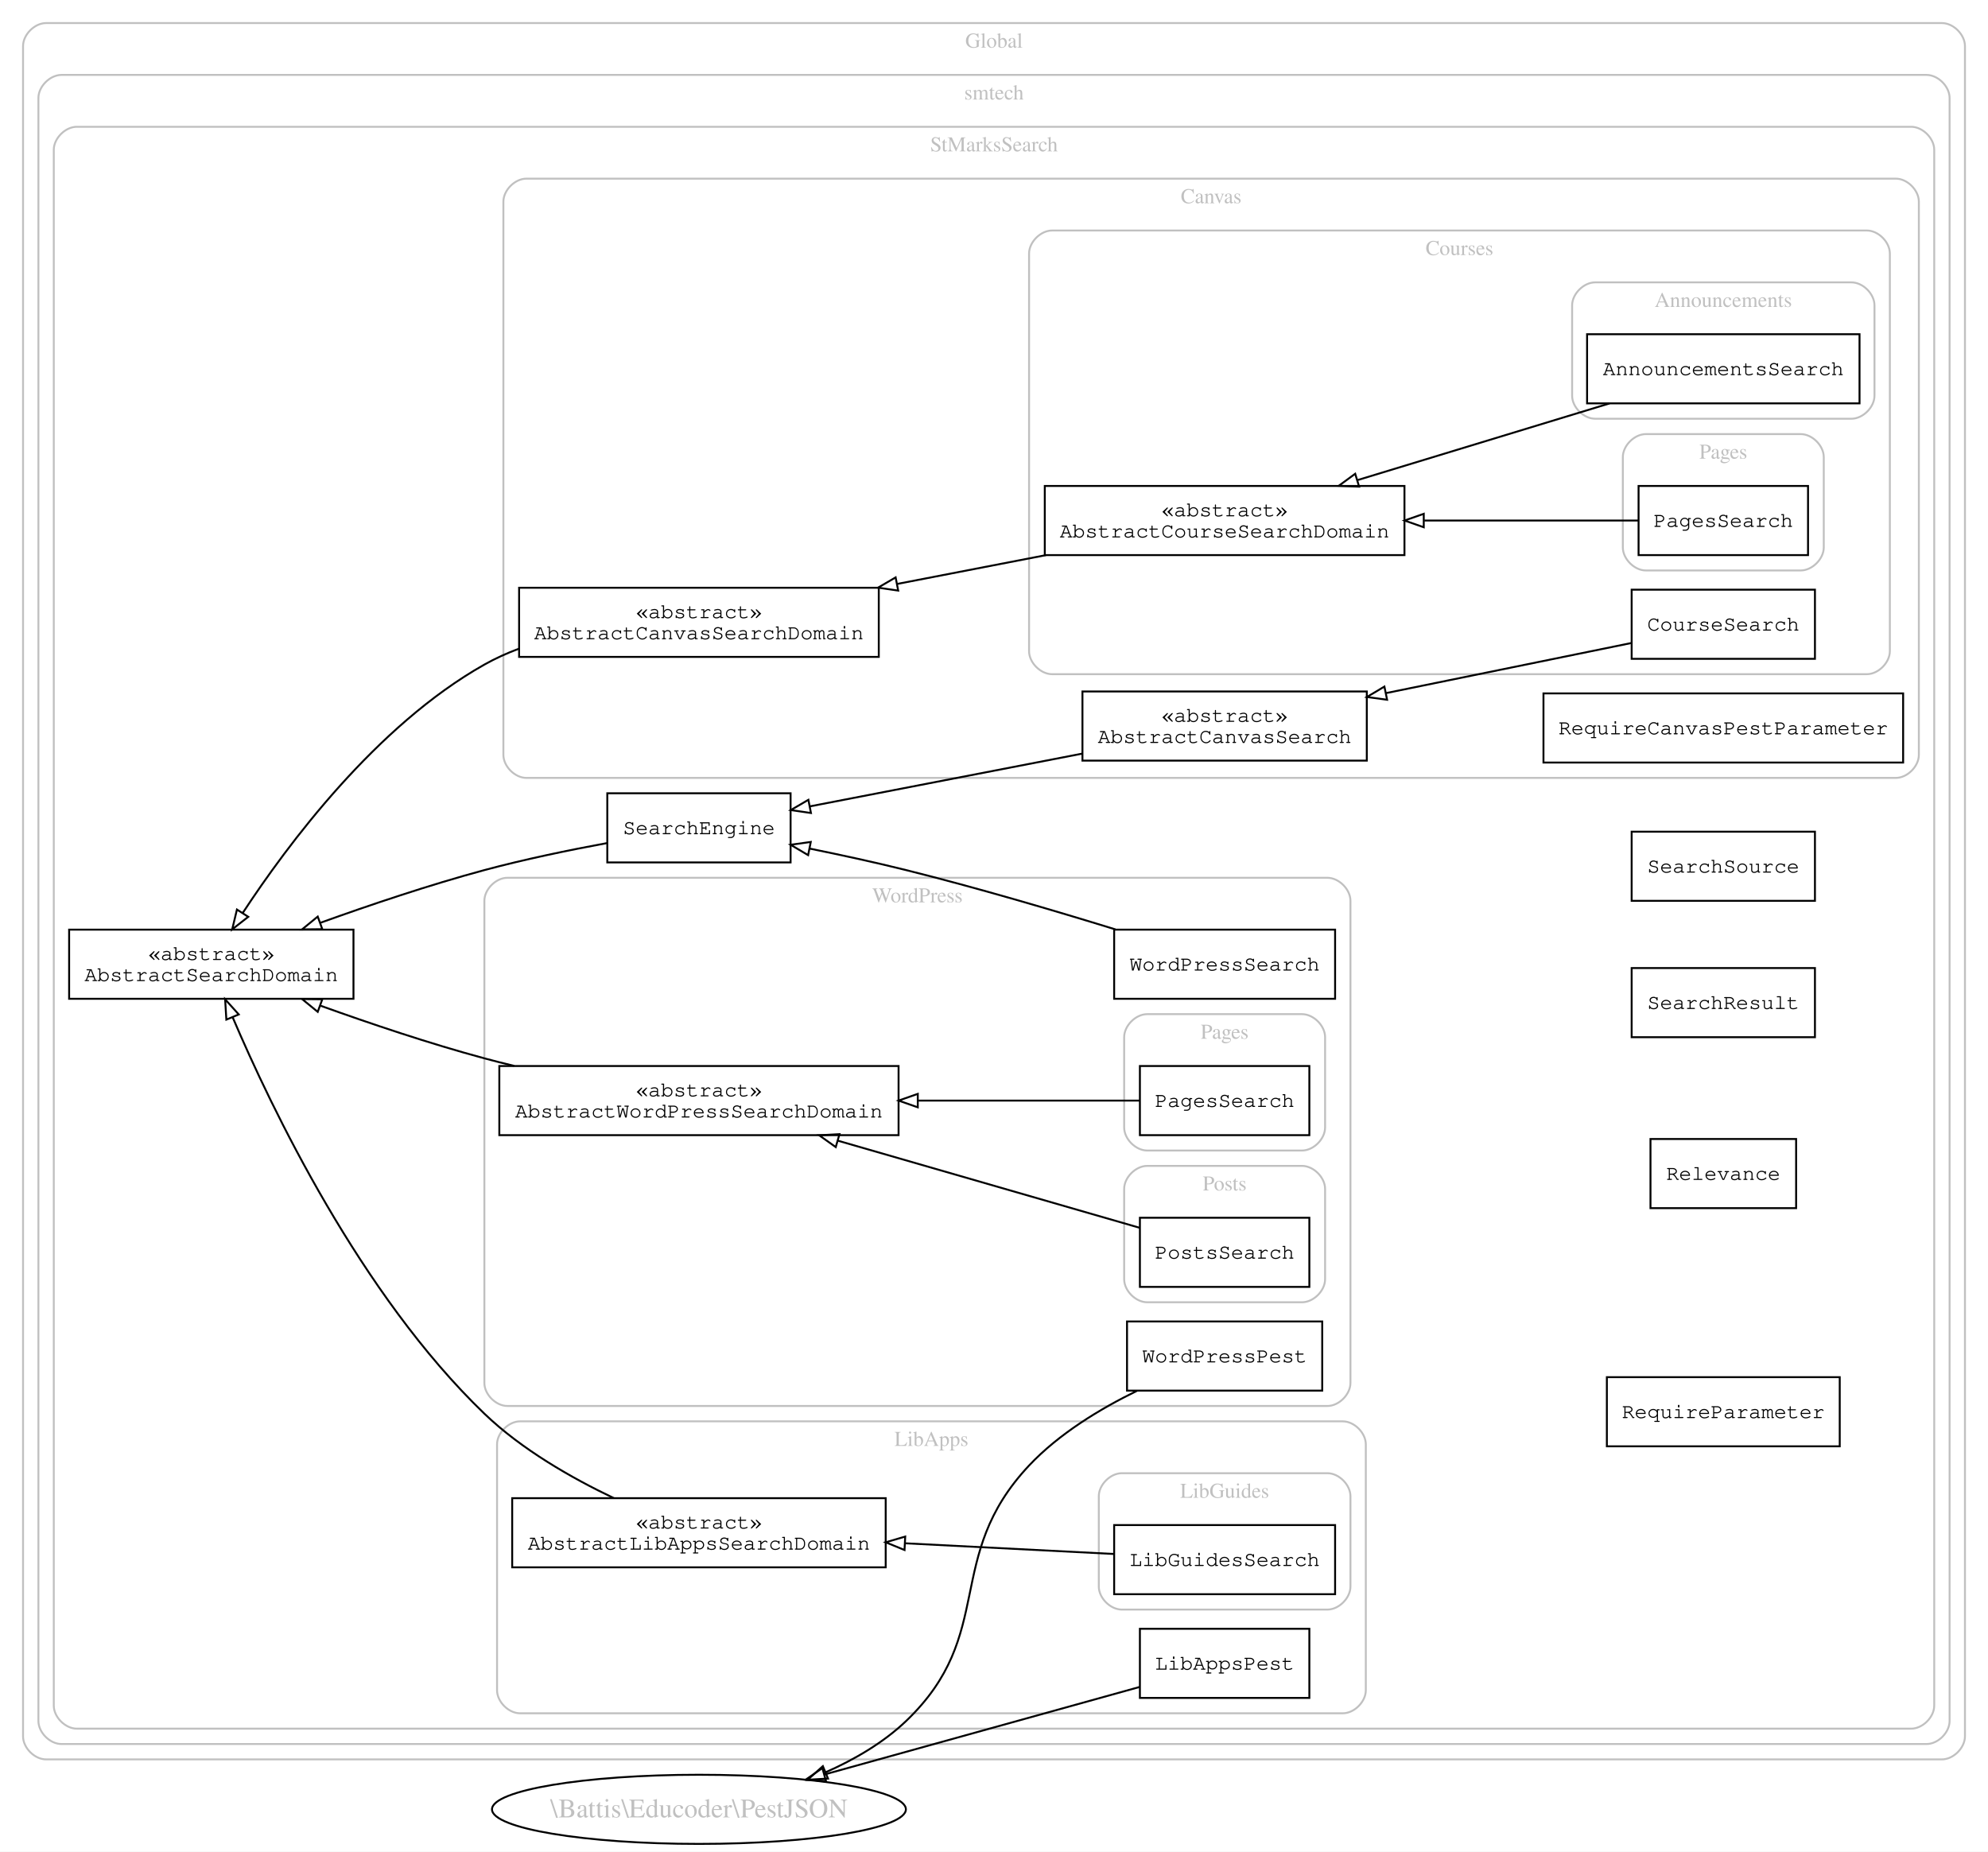
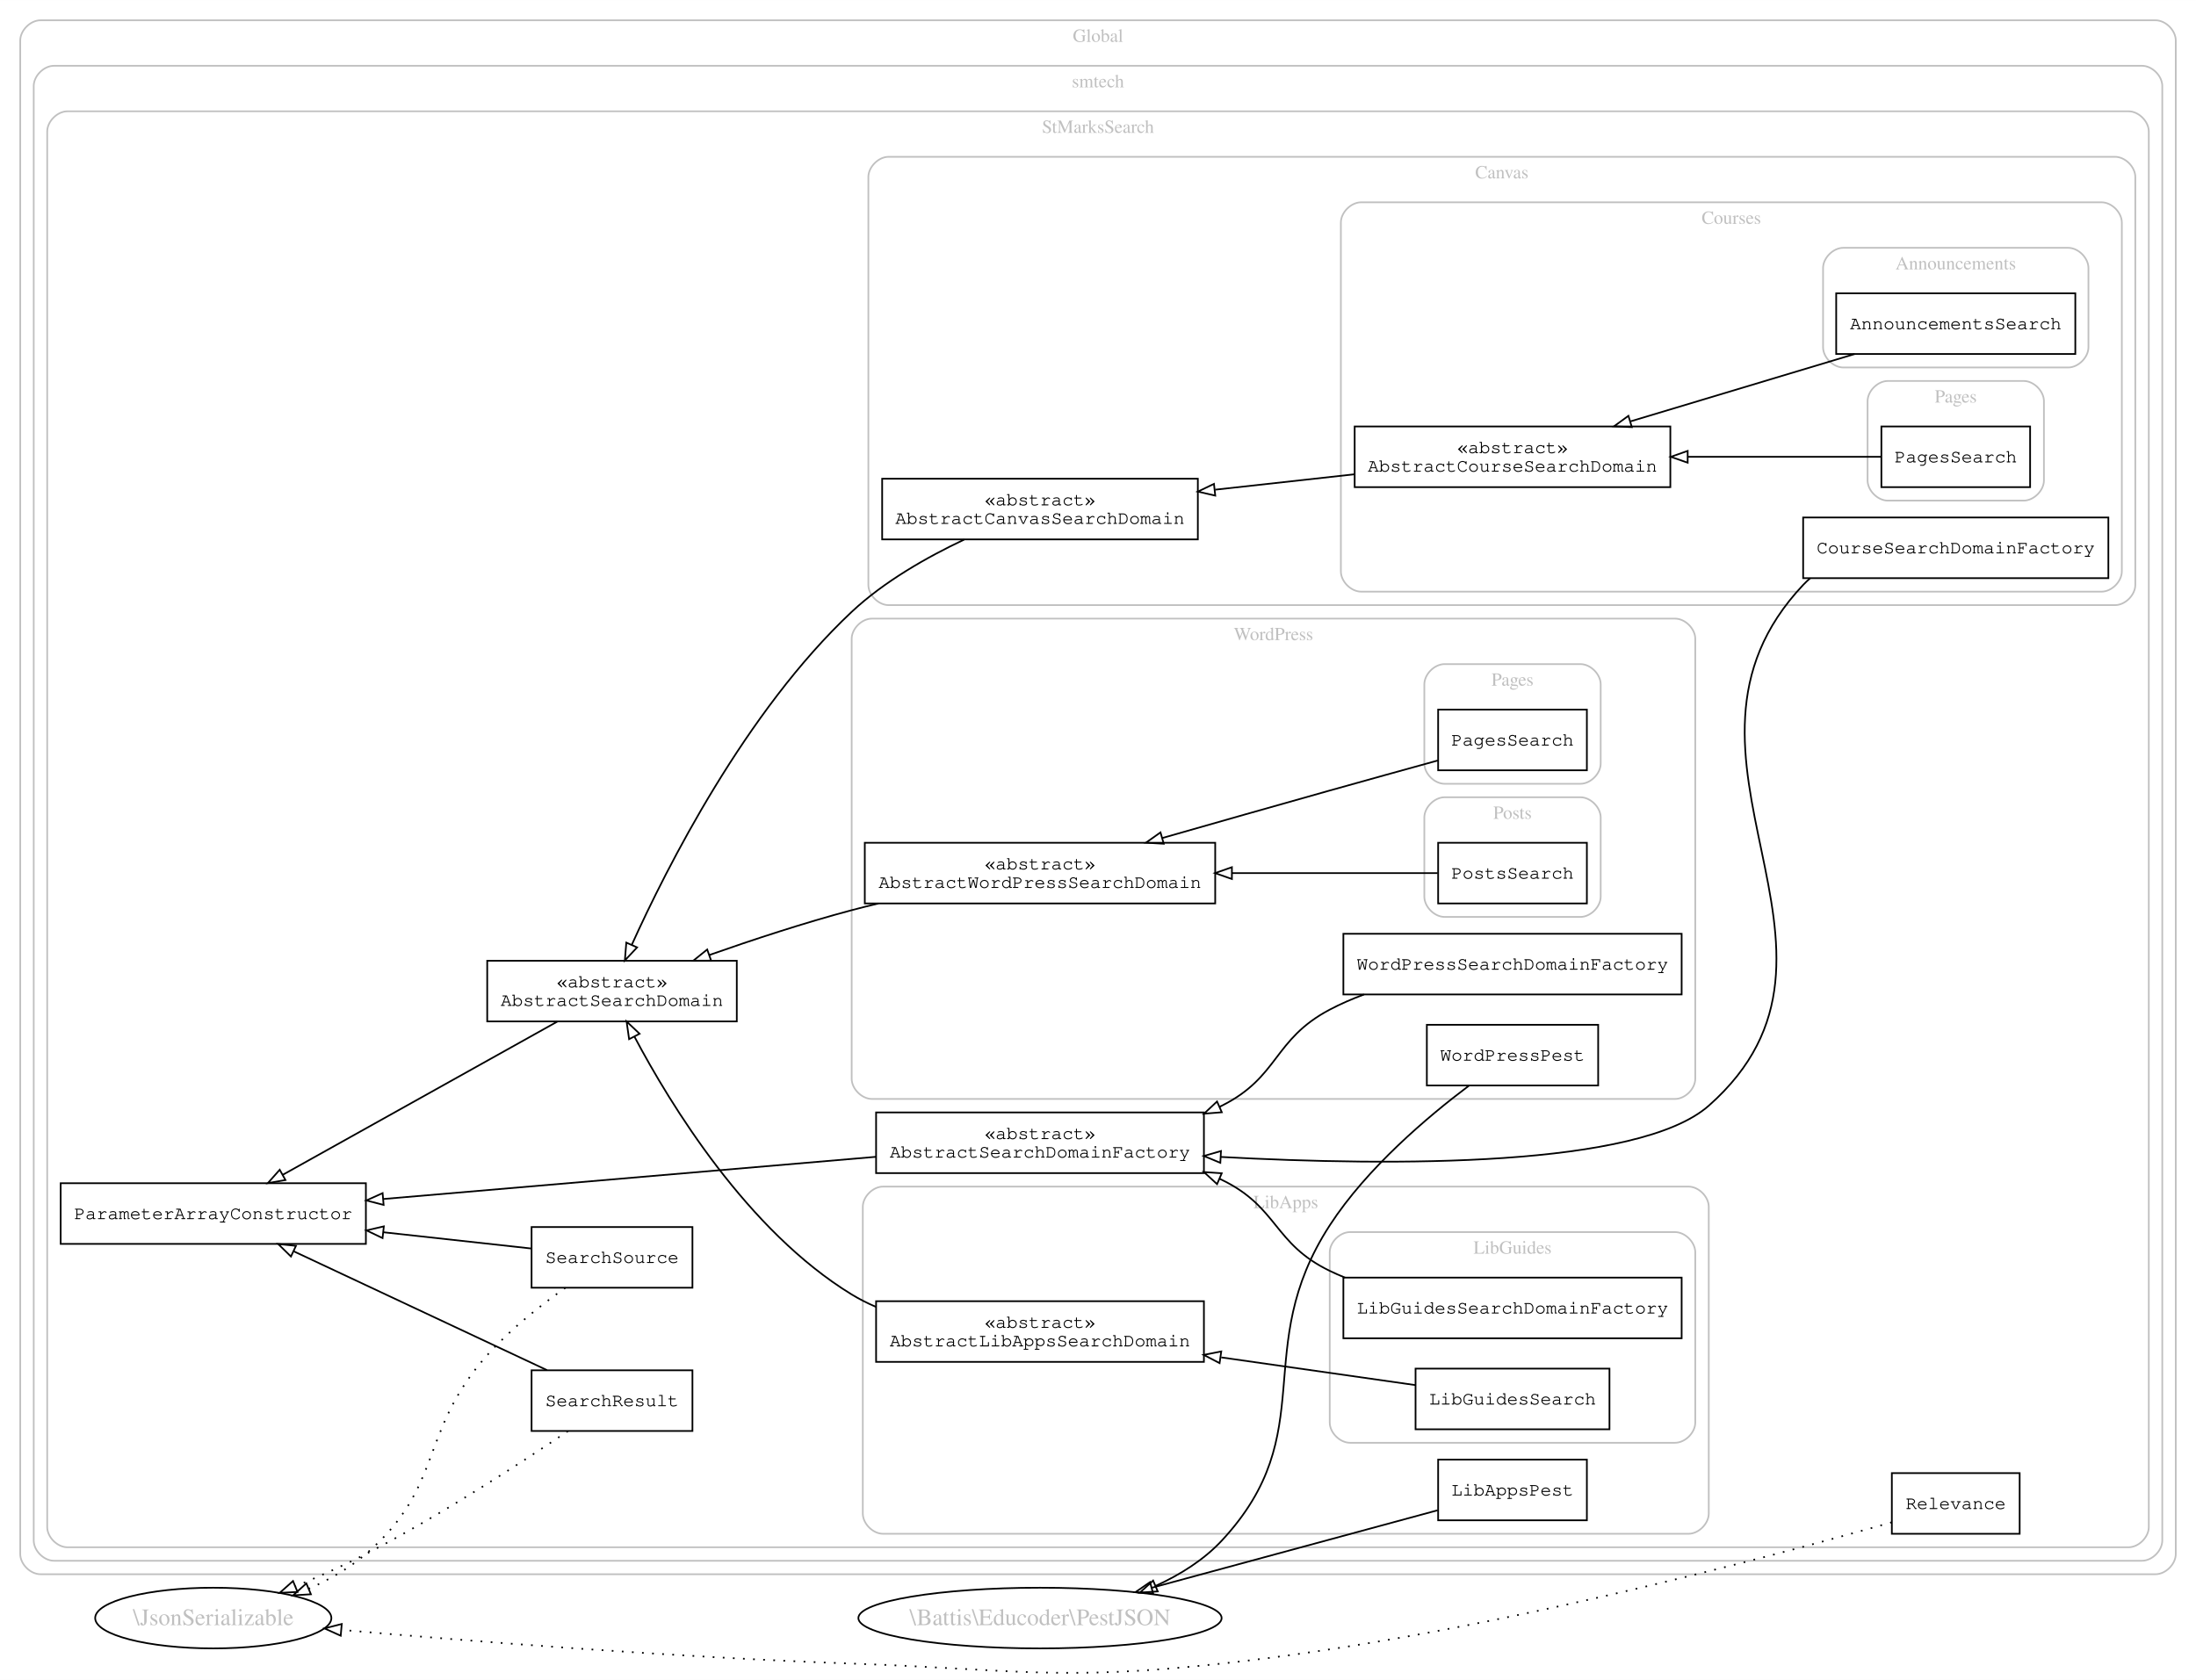
- <svg xmlns="http://www.w3.org/2000/svg" width="1035pt" height="964pt" viewBox="0.00 0.00 1035.02 964.00">
-   <g id="graph0" class="graph" transform="scale(1 1) rotate(0) translate(4 960)">
-     <polygon fill="#ffffff" stroke="transparent" points="-4,4 -4,-960 1031.023,-960 1031.023,4 -4,4" />
+ <svg xmlns="http://www.w3.org/2000/svg" width="1303pt" height="997pt" viewBox="0.00 0.00 1302.65 996.66">
+   <g id="graph0" class="graph" transform="scale(1 1) rotate(0) translate(4 992.6646)">
+     <polygon fill="#ffffff" stroke="transparent" points="-4,4 -4,-992.665 1298.651,-992.665 1298.651,4 -4,4" />
    <g id="clust1" class="cluster">
-       <path fill="none" stroke="#c0c0c0" d="M20,-44C20,-44 1007.023,-44 1007.023,-44 1013.023,-44 1019.023,-50 1019.023,-56 1019.023,-56 1019.023,-936 1019.023,-936 1019.023,-942 1013.023,-948 1007.023,-948 1007.023,-948 20,-948 20,-948 14,-948 8,-942 8,-936 8,-936 8,-56 8,-56 8,-50 14,-44 20,-44" />
-       <text text-anchor="middle" x="513.512" y="-935.2" font-family="Times,serif" font-size="11.00" fill="#c0c0c0">Global</text>
+       <path fill="none" stroke="#c0c0c0" d="M20,-58.665C20,-58.665 1274.651,-58.665 1274.651,-58.665 1280.651,-58.665 1286.651,-64.665 1286.651,-70.665 1286.651,-70.665 1286.651,-968.665 1286.651,-968.665 1286.651,-974.665 1280.651,-980.665 1274.651,-980.665 1274.651,-980.665 20,-980.665 20,-980.665 14,-980.665 8,-974.665 8,-968.665 8,-968.665 8,-70.665 8,-70.665 8,-64.665 14,-58.665 20,-58.665" />
+       <text text-anchor="middle" x="647.326" y="-967.865" font-family="Times,serif" font-size="11.00" fill="#c0c0c0">Global</text>
    </g>
    <g id="clust2" class="cluster">
-       <path fill="none" stroke="#c0c0c0" d="M28,-52C28,-52 999.023,-52 999.023,-52 1005.023,-52 1011.023,-58 1011.023,-64 1011.023,-64 1011.023,-909 1011.023,-909 1011.023,-915 1005.023,-921 999.023,-921 999.023,-921 28,-921 28,-921 22,-921 16,-915 16,-909 16,-909 16,-64 16,-64 16,-58 22,-52 28,-52" />
-       <text text-anchor="middle" x="513.512" y="-908.2" font-family="Times,serif" font-size="11.00" fill="#c0c0c0">smtech</text>
+       <path fill="none" stroke="#c0c0c0" d="M28,-66.665C28,-66.665 1266.651,-66.665 1266.651,-66.665 1272.651,-66.665 1278.651,-72.665 1278.651,-78.665 1278.651,-78.665 1278.651,-941.665 1278.651,-941.665 1278.651,-947.665 1272.651,-953.665 1266.651,-953.665 1266.651,-953.665 28,-953.665 28,-953.665 22,-953.665 16,-947.665 16,-941.665 16,-941.665 16,-78.665 16,-78.665 16,-72.665 22,-66.665 28,-66.665" />
+       <text text-anchor="middle" x="647.326" y="-940.865" font-family="Times,serif" font-size="11.00" fill="#c0c0c0">smtech</text>
    </g>
    <g id="clust3" class="cluster">
-       <path fill="none" stroke="#c0c0c0" d="M36,-60C36,-60 991.023,-60 991.023,-60 997.023,-60 1003.023,-66 1003.023,-72 1003.023,-72 1003.023,-882 1003.023,-882 1003.023,-888 997.023,-894 991.023,-894 991.023,-894 36,-894 36,-894 30,-894 24,-888 24,-882 24,-882 24,-72 24,-72 24,-66 30,-60 36,-60" />
-       <text text-anchor="middle" x="513.512" y="-881.2" font-family="Times,serif" font-size="11.00" fill="#c0c0c0">StMarksSearch</text>
+       <path fill="none" stroke="#c0c0c0" d="M36,-74.665C36,-74.665 1258.651,-74.665 1258.651,-74.665 1264.651,-74.665 1270.651,-80.665 1270.651,-86.665 1270.651,-86.665 1270.651,-914.665 1270.651,-914.665 1270.651,-920.665 1264.651,-926.665 1258.651,-926.665 1258.651,-926.665 36,-926.665 36,-926.665 30,-926.665 24,-920.665 24,-914.665 24,-914.665 24,-86.665 24,-86.665 24,-80.665 30,-74.665 36,-74.665" />
+       <text text-anchor="middle" x="647.326" y="-913.865" font-family="Times,serif" font-size="11.00" fill="#c0c0c0">StMarksSearch</text>
    </g>
    <g id="clust4" class="cluster">
-       <path fill="none" stroke="#c0c0c0" d="M270.08,-555C270.08,-555 983.023,-555 983.023,-555 989.023,-555 995.023,-561 995.023,-567 995.023,-567 995.023,-855 995.023,-855 995.023,-861 989.023,-867 983.023,-867 983.023,-867 270.08,-867 270.08,-867 264.08,-867 258.08,-861 258.08,-855 258.08,-855 258.08,-567 258.08,-567 258.08,-561 264.08,-555 270.08,-555" />
-       <text text-anchor="middle" x="626.552" y="-854.2" font-family="Times,serif" font-size="11.00" fill="#c0c0c0">Canvas</text>
+       <path fill="none" stroke="#c0c0c0" d="M513.206,-340.665C513.206,-340.665 989.624,-340.665 989.624,-340.665 995.624,-340.665 1001.624,-346.665 1001.624,-352.665 1001.624,-352.665 1001.624,-613.665 1001.624,-613.665 1001.624,-619.665 995.624,-625.665 989.624,-625.665 989.624,-625.665 513.206,-625.665 513.206,-625.665 507.206,-625.665 501.206,-619.665 501.206,-613.665 501.206,-613.665 501.206,-352.665 501.206,-352.665 501.206,-346.665 507.206,-340.665 513.206,-340.665" />
+       <text text-anchor="middle" x="751.415" y="-612.865" font-family="Times,serif" font-size="11.00" fill="#c0c0c0">WordPress</text>
    </g>
    <g id="clust5" class="cluster">
-       <path fill="none" stroke="#c0c0c0" d="M543.767,-609C543.767,-609 967.919,-609 967.919,-609 973.919,-609 979.919,-615 979.919,-621 979.919,-621 979.919,-828 979.919,-828 979.919,-834 973.919,-840 967.919,-840 967.919,-840 543.767,-840 543.767,-840 537.767,-840 531.767,-834 531.767,-828 531.767,-828 531.767,-621 531.767,-621 531.767,-615 537.767,-609 543.767,-609" />
-       <text text-anchor="middle" x="755.843" y="-827.2" font-family="Times,serif" font-size="11.00" fill="#c0c0c0">Courses</text>
+       <path fill="none" stroke="#c0c0c0" d="M852.903,-527.665C852.903,-527.665 933.515,-527.665 933.515,-527.665 939.515,-527.665 945.515,-533.665 945.515,-539.665 945.515,-539.665 945.515,-586.665 945.515,-586.665 945.515,-592.665 939.515,-598.665 933.515,-598.665 933.515,-598.665 852.903,-598.665 852.903,-598.665 846.903,-598.665 840.903,-592.665 840.903,-586.665 840.903,-586.665 840.903,-539.665 840.903,-539.665 840.903,-533.665 846.903,-527.665 852.903,-527.665" />
+       <text text-anchor="middle" x="893.209" y="-585.865" font-family="Times,serif" font-size="11.00" fill="#c0c0c0">Pages</text>
    </g>
    <g id="clust6" class="cluster">
-       <path fill="none" stroke="#c0c0c0" d="M826.499,-742C826.499,-742 959.919,-742 959.919,-742 965.919,-742 971.919,-748 971.919,-754 971.919,-754 971.919,-801 971.919,-801 971.919,-807 965.919,-813 959.919,-813 959.919,-813 826.499,-813 826.499,-813 820.499,-813 814.499,-807 814.499,-801 814.499,-801 814.499,-754 814.499,-754 814.499,-748 820.499,-742 826.499,-742" />
-       <text text-anchor="middle" x="893.209" y="-800.2" font-family="Times,serif" font-size="11.00" fill="#c0c0c0">Announcements</text>
+       <path fill="none" stroke="#c0c0c0" d="M852.903,-448.665C852.903,-448.665 933.515,-448.665 933.515,-448.665 939.515,-448.665 945.515,-454.665 945.515,-460.665 945.515,-460.665 945.515,-507.665 945.515,-507.665 945.515,-513.665 939.515,-519.665 933.515,-519.665 933.515,-519.665 852.903,-519.665 852.903,-519.665 846.903,-519.665 840.903,-513.665 840.903,-507.665 840.903,-507.665 840.903,-460.665 840.903,-460.665 840.903,-454.665 846.903,-448.665 852.903,-448.665" />
+       <text text-anchor="middle" x="893.209" y="-506.865" font-family="Times,serif" font-size="11.00" fill="#c0c0c0">Posts</text>
    </g>
    <g id="clust7" class="cluster">
-       <path fill="none" stroke="#c0c0c0" d="M852.903,-663C852.903,-663 933.515,-663 933.515,-663 939.515,-663 945.515,-669 945.515,-675 945.515,-675 945.515,-722 945.515,-722 945.515,-728 939.515,-734 933.515,-734 933.515,-734 852.903,-734 852.903,-734 846.903,-734 840.903,-728 840.903,-722 840.903,-722 840.903,-675 840.903,-675 840.903,-669 846.903,-663 852.903,-663" />
-       <text text-anchor="middle" x="893.209" y="-721.2" font-family="Times,serif" font-size="11.00" fill="#c0c0c0">Pages</text>
+       <path fill="none" stroke="#c0c0c0" d="M523.107,-633.665C523.107,-633.665 1250.651,-633.665 1250.651,-633.665 1256.651,-633.665 1262.651,-639.665 1262.651,-645.665 1262.651,-645.665 1262.651,-887.665 1262.651,-887.665 1262.651,-893.665 1256.651,-899.665 1250.651,-899.665 1250.651,-899.665 523.107,-899.665 523.107,-899.665 517.107,-899.665 511.107,-893.665 511.107,-887.665 511.107,-887.665 511.107,-645.665 511.107,-645.665 511.107,-639.665 517.107,-633.665 523.107,-633.665" />
+       <text text-anchor="middle" x="886.879" y="-886.865" font-family="Times,serif" font-size="11.00" fill="#c0c0c0">Canvas</text>
    </g>
    <g id="clust8" class="cluster">
-       <path fill="none" stroke="#c0c0c0" d="M260.179,-228C260.179,-228 687.089,-228 687.089,-228 693.089,-228 699.089,-234 699.089,-240 699.089,-240 699.089,-491 699.089,-491 699.089,-497 693.089,-503 687.089,-503 687.089,-503 260.179,-503 260.179,-503 254.179,-503 248.179,-497 248.179,-491 248.179,-491 248.179,-240 248.179,-240 248.179,-234 254.179,-228 260.179,-228" />
-       <text text-anchor="middle" x="473.634" y="-490.2" font-family="Times,serif" font-size="11.00" fill="#c0c0c0">WordPress</text>
+       <path fill="none" stroke="#c0c0c0" d="M803.395,-641.665C803.395,-641.665 1242.651,-641.665 1242.651,-641.665 1248.651,-641.665 1254.651,-647.665 1254.651,-653.665 1254.651,-653.665 1254.651,-860.665 1254.651,-860.665 1254.651,-866.665 1248.651,-872.665 1242.651,-872.665 1242.651,-872.665 803.395,-872.665 803.395,-872.665 797.395,-872.665 791.395,-866.665 791.395,-860.665 791.395,-860.665 791.395,-653.665 791.395,-653.665 791.395,-647.665 797.395,-641.665 803.395,-641.665" />
+       <text text-anchor="middle" x="1023.023" y="-859.865" font-family="Times,serif" font-size="11.00" fill="#c0c0c0">Courses</text>
    </g>
    <g id="clust9" class="cluster">
-       <path fill="none" stroke="#c0c0c0" d="M593.275,-361C593.275,-361 673.887,-361 673.887,-361 679.887,-361 685.887,-367 685.887,-373 685.887,-373 685.887,-420 685.887,-420 685.887,-426 679.887,-432 673.887,-432 673.887,-432 593.275,-432 593.275,-432 587.275,-432 581.275,-426 581.275,-420 581.275,-420 581.275,-373 581.275,-373 581.275,-367 587.275,-361 593.275,-361" />
-       <text text-anchor="middle" x="633.581" y="-419.2" font-family="Times,serif" font-size="11.00" fill="#c0c0c0">Pages</text>
+       <path fill="none" stroke="#c0c0c0" d="M1089.427,-774.665C1089.427,-774.665 1222.848,-774.665 1222.848,-774.665 1228.848,-774.665 1234.848,-780.665 1234.848,-786.665 1234.848,-786.665 1234.848,-833.665 1234.848,-833.665 1234.848,-839.665 1228.848,-845.665 1222.848,-845.665 1222.848,-845.665 1089.427,-845.665 1089.427,-845.665 1083.427,-845.665 1077.427,-839.665 1077.427,-833.665 1077.427,-833.665 1077.427,-786.665 1077.427,-786.665 1077.427,-780.665 1083.427,-774.665 1089.427,-774.665" />
+       <text text-anchor="middle" x="1156.138" y="-832.865" font-family="Times,serif" font-size="11.00" fill="#c0c0c0">Announcements</text>
    </g>
    <g id="clust10" class="cluster">
-       <path fill="none" stroke="#c0c0c0" d="M593.275,-282C593.275,-282 673.887,-282 673.887,-282 679.887,-282 685.887,-288 685.887,-294 685.887,-294 685.887,-341 685.887,-341 685.887,-347 679.887,-353 673.887,-353 673.887,-353 593.275,-353 593.275,-353 587.275,-353 581.275,-347 581.275,-341 581.275,-341 581.275,-294 581.275,-294 581.275,-288 587.275,-282 593.275,-282" />
-       <text text-anchor="middle" x="633.581" y="-340.2" font-family="Times,serif" font-size="11.00" fill="#c0c0c0">Posts</text>
+       <path fill="none" stroke="#c0c0c0" d="M1115.832,-695.665C1115.832,-695.665 1196.444,-695.665 1196.444,-695.665 1202.444,-695.665 1208.444,-701.665 1208.444,-707.665 1208.444,-707.665 1208.444,-754.665 1208.444,-754.665 1208.444,-760.665 1202.444,-766.665 1196.444,-766.665 1196.444,-766.665 1115.832,-766.665 1115.832,-766.665 1109.832,-766.665 1103.832,-760.665 1103.832,-754.665 1103.832,-754.665 1103.832,-707.665 1103.832,-707.665 1103.832,-701.665 1109.832,-695.665 1115.832,-695.665" />
+       <text text-anchor="middle" x="1156.138" y="-753.865" font-family="Times,serif" font-size="11.00" fill="#c0c0c0">Pages</text>
    </g>
    <g id="clust11" class="cluster">
-       <path fill="none" stroke="#c0c0c0" d="M266.78,-68C266.78,-68 695.089,-68 695.089,-68 701.089,-68 707.089,-74 707.089,-80 707.089,-80 707.089,-208 707.089,-208 707.089,-214 701.089,-220 695.089,-220 695.089,-220 266.78,-220 266.78,-220 260.78,-220 254.78,-214 254.78,-208 254.78,-208 254.78,-80 254.78,-80 254.78,-74 260.78,-68 266.78,-68" />
-       <text text-anchor="middle" x="480.935" y="-207.2" font-family="Times,serif" font-size="11.00" fill="#c0c0c0">LibApps</text>
+       <path fill="none" stroke="#c0c0c0" d="M519.807,-82.665C519.807,-82.665 997.624,-82.665 997.624,-82.665 1003.624,-82.665 1009.624,-88.665 1009.624,-94.665 1009.624,-94.665 1009.624,-276.665 1009.624,-276.665 1009.624,-282.665 1003.624,-288.665 997.624,-288.665 997.624,-288.665 519.807,-288.665 519.807,-288.665 513.807,-288.665 507.807,-282.665 507.807,-276.665 507.807,-276.665 507.807,-94.665 507.807,-94.665 507.807,-88.665 513.807,-82.665 519.807,-82.665" />
+       <text text-anchor="middle" x="758.716" y="-275.865" font-family="Times,serif" font-size="11.00" fill="#c0c0c0">LibApps</text>
    </g>
    <g id="clust12" class="cluster">
-       <path fill="none" stroke="#c0c0c0" d="M580.073,-122C580.073,-122 687.089,-122 687.089,-122 693.089,-122 699.089,-128 699.089,-134 699.089,-134 699.089,-181 699.089,-181 699.089,-187 693.089,-193 687.089,-193 687.089,-193 580.073,-193 580.073,-193 574.073,-193 568.073,-187 568.073,-181 568.073,-181 568.073,-134 568.073,-134 568.073,-128 574.073,-122 580.073,-122" />
-       <text text-anchor="middle" x="633.581" y="-180.2" font-family="Times,serif" font-size="11.00" fill="#c0c0c0">LibGuides</text>
+       <path fill="none" stroke="#c0c0c0" d="M796.794,-136.665C796.794,-136.665 989.624,-136.665 989.624,-136.665 995.624,-136.665 1001.624,-142.665 1001.624,-148.665 1001.624,-148.665 1001.624,-249.665 1001.624,-249.665 1001.624,-255.665 995.624,-261.665 989.624,-261.665 989.624,-261.665 796.794,-261.665 796.794,-261.665 790.794,-261.665 784.794,-255.665 784.794,-249.665 784.794,-249.665 784.794,-148.665 784.794,-148.665 784.794,-142.665 790.794,-136.665 796.794,-136.665" />
+       <text text-anchor="middle" x="893.209" y="-248.865" font-family="Times,serif" font-size="11.00" fill="#c0c0c0">LibGuides</text>
    </g>
    <g id="node1" class="node">
-       <polygon fill="none" stroke="#000000" points="964.13,-786 822.288,-786 822.288,-750 964.13,-750 964.13,-786" />
-       <text text-anchor="middle" x="893.209" y="-764.7" font-family="Courier,monospace" font-size="11.00" fill="#000000">AnnouncementsSearch</text>
+       <polygon fill="none" stroke="#000000" points="937.322,-571.665 849.096,-571.665 849.096,-535.665 937.322,-535.665 937.322,-571.665" />
+       <text text-anchor="middle" x="893.209" y="-550.365" font-family="Courier,monospace" font-size="11.00" fill="#000000">PagesSearch</text>
+     </g>
+     <g id="node3" class="node">
+       <polygon fill="none" stroke="#000000" points="716.853,-492.665 508.99,-492.665 508.99,-456.665 716.853,-456.665 716.853,-492.665" />
+       <text text-anchor="start" x="579.916" y="-476.865" font-family="Courier,monospace" font-size="11.00" fill="#000000">«abstract»</text>
+       <text text-anchor="start" x="517.206" y="-465.865" font-family="Courier,monospace" font-size="11.00" fill="#000000">AbstractWordPressSearchDomain</text>
+     </g>
+     <g id="edge8" class="edge">
+       <path fill="none" stroke="#000000" d="M848.879,-541.481C829.236,-536.061 805.852,-529.58 784.794,-523.665 752.179,-514.503 716.121,-504.243 685.489,-495.488" />
+       <polygon fill="none" stroke="#000000" points="686.322,-492.086 675.745,-492.702 684.398,-498.817 686.322,-492.086" />
+     </g>
+     <g id="node2" class="node">
+       <polygon fill="none" stroke="#000000" points="937.322,-492.665 849.096,-492.665 849.096,-456.665 937.322,-456.665 937.322,-492.665" />
+       <text text-anchor="middle" x="893.209" y="-471.365" font-family="Courier,monospace" font-size="11.00" fill="#000000">PostsSearch</text>
+     </g>
+     <g id="edge17" class="edge">
+       <path fill="none" stroke="#000000" d="M848.797,-474.665C816,-474.665 769.804,-474.665 726.977,-474.665" />
+       <polygon fill="none" stroke="#000000" points="726.751,-471.165 716.751,-474.665 726.751,-478.165 726.751,-471.165" />
+     </g>
+     <g id="node16" class="node">
+       <polygon fill="none" stroke="#000000" points="433.059,-422.665 285.016,-422.665 285.016,-386.665 433.059,-386.665 433.059,-422.665" />
+       <text text-anchor="start" x="326.032" y="-406.865" font-family="Courier,monospace" font-size="11.00" fill="#000000">«abstract»</text>
+       <text text-anchor="start" x="293.027" y="-395.865" font-family="Courier,monospace" font-size="11.00" fill="#000000">AbstractSearchDomain</text>
+     </g>
+     <g id="edge1" class="edge">
+       <path fill="none" stroke="#000000" d="M517.053,-456.641C511.676,-455.364 506.363,-454.037 501.206,-452.665 473.078,-445.181 442.423,-435.087 416.804,-426.087" />
+       <polygon fill="none" stroke="#000000" points="417.843,-422.741 407.248,-422.698 415.503,-429.339 417.843,-422.741" />
    </g>
    <g id="node4" class="node">
-       <polygon fill="none" stroke="#000000" points="727.21,-707 539.953,-707 539.953,-671 727.21,-671 727.21,-707" />
-       <text text-anchor="start" x="600.576" y="-691.2" font-family="Courier,monospace" font-size="11.00" fill="#000000">«abstract»</text>
-       <text text-anchor="start" x="547.767" y="-680.2" font-family="Courier,monospace" font-size="11.00" fill="#000000">AbstractCourseSearchDomain</text>
+       <polygon fill="none" stroke="#000000" points="993.539,-438.665 792.879,-438.665 792.879,-402.665 993.539,-402.665 993.539,-438.665" />
+       <text text-anchor="middle" x="893.209" y="-417.365" font-family="Courier,monospace" font-size="11.00" fill="#000000">WordPressSearchDomainFactory</text>
+     </g>
+     <g id="node19" class="node">
+       <polygon fill="none" stroke="#000000" points="710.15,-332.665 515.692,-332.665 515.692,-296.665 710.15,-296.665 710.15,-332.665" />
+       <text text-anchor="start" x="579.916" y="-316.865" font-family="Courier,monospace" font-size="11.00" fill="#000000">«abstract»</text>
+       <text text-anchor="start" x="523.807" y="-305.865" font-family="Courier,monospace" font-size="11.00" fill="#000000">AbstractSearchDomainFactory</text>
+     </g>
+     <g id="edge2" class="edge">
+       <path fill="none" stroke="#000000" d="M805.149,-402.656C798.1,-400.042 791.226,-397.061 784.794,-393.665 751.112,-375.878 754.85,-353.725 720.794,-336.665 720.367,-336.451 719.938,-336.239 719.507,-336.029" />
+       <polygon fill="none" stroke="#000000" points="720.769,-332.76 710.208,-331.918 717.938,-339.162 720.769,-332.76" />
+     </g>
+     <g id="node5" class="node">
+       <polygon fill="none" stroke="#000000" points="944.023,-384.665 842.395,-384.665 842.395,-348.665 944.023,-348.665 944.023,-384.665" />
+       <text text-anchor="middle" x="893.209" y="-363.365" font-family="Courier,monospace" font-size="11.00" fill="#000000">WordPressPest</text>
+     </g>
+     <g id="node22" class="node">
+       <ellipse fill="none" stroke="#000000" cx="612.921" cy="-32.665" rx="107.746" ry="18" />
+       <text text-anchor="middle" x="612.921" y="-28.465" font-family="Times,serif" font-size="14.00" fill="#c0c0c0">\Battis\Educoder\PestJSON</text>
+     </g>
+     <g id="edge9" class="edge">
+       <path fill="none" stroke="#000000" d="M867.432,-348.586C843.022,-330.247 806.907,-299.767 784.794,-265.665 737.002,-191.96 780.591,-143.015 720.794,-78.665 710.107,-67.164 696.072,-58.418 681.674,-51.811" />
+       <polygon fill="none" stroke="#000000" points="682.764,-48.471 672.192,-47.771 680.019,-54.911 682.764,-48.471" />
+     </g>
+     <g id="node6" class="node">
+       <polygon fill="none" stroke="#000000" points="1227.059,-818.665 1085.217,-818.665 1085.217,-782.665 1227.059,-782.665 1227.059,-818.665" />
+       <text text-anchor="middle" x="1156.138" y="-797.365" font-family="Courier,monospace" font-size="11.00" fill="#000000">AnnouncementsSearch</text>
+     </g>
+     <g id="node9" class="node">
+       <polygon fill="none" stroke="#000000" points="986.837,-739.665 799.581,-739.665 799.581,-703.665 986.837,-703.665 986.837,-739.665" />
+       <text text-anchor="start" x="860.204" y="-723.865" font-family="Courier,monospace" font-size="11.00" fill="#000000">«abstract»</text>
+       <text text-anchor="start" x="807.395" y="-712.865" font-family="Courier,monospace" font-size="11.00" fill="#000000">AbstractCourseSearchDomain</text>
+     </g>
+     <g id="edge6" class="edge">
+       <path fill="none" stroke="#000000" d="M1096.146,-782.639C1056.577,-770.75 1004.597,-755.133 963.151,-742.679" />
+       <polygon fill="none" stroke="#000000" points="963.982,-739.275 953.398,-739.749 961.967,-745.979 963.982,-739.275" />
+     </g>
+     <g id="node7" class="node">
+       <polygon fill="none" stroke="#000000" points="1200.25,-739.665 1112.025,-739.665 1112.025,-703.665 1200.25,-703.665 1200.25,-739.665" />
+       <text text-anchor="middle" x="1156.138" y="-718.365" font-family="Courier,monospace" font-size="11.00" fill="#000000">PagesSearch</text>
+     </g>
+     <g id="edge7" class="edge">
+       <path fill="none" stroke="#000000" d="M1111.833,-721.665C1080.464,-721.665 1037.046,-721.665 997.164,-721.665" />
+       <polygon fill="none" stroke="#000000" points="997.11,-718.165 987.11,-721.665 997.11,-725.165 997.11,-718.165" />
+     </g>
+     <g id="node8" class="node">
+       <polygon fill="none" stroke="#000000" points="1246.665,-685.665 1065.611,-685.665 1065.611,-649.665 1246.665,-649.665 1246.665,-685.665" />
+       <text text-anchor="middle" x="1156.138" y="-664.365" font-family="Courier,monospace" font-size="11.00" fill="#000000">CourseSearchDomainFactory</text>
+     </g>
+     <g id="edge14" class="edge">
+       <path fill="none" stroke="#000000" d="M1069.83,-649.654C1068.36,-648.405 1066.955,-647.077 1065.624,-645.665 969.895,-544.098 1114.235,-429.057 1009.624,-336.665 968.158,-300.042 822.903,-300.677 720.206,-306.257" />
+       <polygon fill="none" stroke="#000000" points="719.88,-302.77 710.094,-306.83 720.276,-309.759 719.88,-302.77" />
+     </g>
+     <g id="node10" class="node">
+       <polygon fill="none" stroke="#000000" points="706.549,-708.665 519.293,-708.665 519.293,-672.665 706.549,-672.665 706.549,-708.665" />
+       <text text-anchor="start" x="579.916" y="-692.865" font-family="Courier,monospace" font-size="11.00" fill="#000000">«abstract»</text>
+       <text text-anchor="start" x="527.107" y="-681.865" font-family="Courier,monospace" font-size="11.00" fill="#000000">AbstractCanvasSearchDomain</text>
+     </g>
+     <g id="edge20" class="edge">
+       <path fill="none" stroke="#000000" d="M799.488,-711.299C772.958,-708.365 743.926,-705.154 716.834,-702.157" />
+       <polygon fill="none" stroke="#000000" points="716.879,-698.641 706.554,-701.02 716.109,-705.599 716.879,-698.641" />
+     </g>
+     <g id="edge19" class="edge">
+       <path fill="none" stroke="#000000" d="M567.933,-672.542C546.085,-662.225 520.464,-647.733 501.206,-629.665 438.261,-570.608 391.481,-477.942 370.789,-432.156" />
+       <polygon fill="none" stroke="#000000" points="373.92,-430.583 366.66,-422.867 367.524,-433.426 373.92,-430.583" />
+     </g>
+     <g id="node11" class="node">
+       <polygon fill="none" stroke="#000000" points="950.725,-180.665 835.693,-180.665 835.693,-144.665 950.725,-144.665 950.725,-180.665" />
+       <text text-anchor="middle" x="893.209" y="-159.365" font-family="Courier,monospace" font-size="11.00" fill="#000000">LibGuidesSearch</text>
+     </g>
+     <g id="node14" class="node">
+       <polygon fill="none" stroke="#000000" points="710.15,-220.665 515.692,-220.665 515.692,-184.665 710.15,-184.665 710.15,-220.665" />
+       <text text-anchor="start" x="579.916" y="-204.865" font-family="Courier,monospace" font-size="11.00" fill="#000000">«abstract»</text>
+       <text text-anchor="start" x="523.807" y="-193.865" font-family="Courier,monospace" font-size="11.00" fill="#000000">AbstractLibAppsSearchDomain</text>
+     </g>
+     <g id="edge10" class="edge">
+       <path fill="none" stroke="#000000" d="M835.473,-170.904C802.3,-175.638 759.573,-181.736 720.439,-187.321" />
+       <polygon fill="none" stroke="#000000" points="719.448,-183.927 710.043,-188.804 720.438,-190.856 719.448,-183.927" />
+     </g>
+     <g id="node12" class="node">
+       <polygon fill="none" stroke="#000000" points="993.539,-234.665 792.879,-234.665 792.879,-198.665 993.539,-198.665 993.539,-234.665" />
+       <text text-anchor="middle" x="893.209" y="-213.365" font-family="Courier,monospace" font-size="11.00" fill="#000000">LibGuidesSearchDomainFactory</text>
+     </g>
+     <g id="edge21" class="edge">
+       <path fill="none" stroke="#000000" d="M793.85,-234.669C790.76,-235.913 787.733,-237.243 784.794,-238.665 751.291,-254.87 754.289,-276.442 720.794,-292.665 720.364,-292.873 719.932,-293.079 719.498,-293.284" />
+       <polygon fill="none" stroke="#000000" points="717.96,-290.135 710.15,-297.295 720.72,-296.568 717.96,-290.135" />
+     </g>
+     <g id="node13" class="node">
+       <polygon fill="none" stroke="#000000" points="937.322,-126.665 849.096,-126.665 849.096,-90.665 937.322,-90.665 937.322,-126.665" />
+       <text text-anchor="middle" x="893.209" y="-105.365" font-family="Courier,monospace" font-size="11.00" fill="#000000">LibAppsPest</text>
+     </g>
+     <g id="edge11" class="edge">
+       <path fill="none" stroke="#000000" d="M848.797,-96.622C803.189,-84.256 731.671,-64.864 679.334,-50.672" />
+       <polygon fill="none" stroke="#000000" points="680.033,-47.236 669.466,-47.997 678.201,-53.992 680.033,-47.236" />
+     </g>
+     <g id="edge16" class="edge">
+       <path fill="none" stroke="#000000" d="M515.605,-217.303C510.597,-219.442 505.76,-221.882 501.206,-224.665 439.385,-262.428 393.635,-337.415 372.333,-377.654" />
+       <polygon fill="none" stroke="#000000" points="369.178,-376.135 367.686,-386.624 375.394,-379.355 369.178,-376.135" />
+     </g>
+     <g id="node15" class="node">
+       <polygon fill="none" stroke="#000000" points="406.751,-264.665 311.325,-264.665 311.325,-228.665 406.751,-228.665 406.751,-264.665" />
+       <text text-anchor="middle" x="359.038" y="-243.365" font-family="Courier,monospace" font-size="11.00" fill="#000000">SearchSource</text>
+     </g>
+     <g id="node17" class="node">
+       <polygon fill="none" stroke="#000000" points="213.04,-290.665 31.987,-290.665 31.987,-254.665 213.04,-254.665 213.04,-290.665" />
+       <text text-anchor="middle" x="122.513" y="-269.365" font-family="Courier,monospace" font-size="11.00" fill="#000000">ParameterArrayConstructor</text>
    </g>
    <g id="edge3" class="edge">
-       <path fill="none" stroke="#000000" d="M833.971,-749.975C794.899,-738.086 743.571,-722.468 702.645,-710.015" />
-       <polygon fill="none" stroke="#000000" points="703.6,-706.647 693.014,-707.084 701.562,-713.344 703.6,-706.647" />
-     </g>
-     <g id="node2" class="node">
-       <polygon fill="none" stroke="#000000" points="937.322,-707 849.096,-707 849.096,-671 937.322,-671 937.322,-707" />
-       <text text-anchor="middle" x="893.209" y="-685.7" font-family="Courier,monospace" font-size="11.00" fill="#000000">PagesSearch</text>
+       <path fill="none" stroke="#000000" d="M311.173,-251.926C285.948,-254.699 254.004,-258.211 223.606,-261.552" />
+       <polygon fill="none" stroke="#000000" points="222.926,-258.106 213.368,-262.677 223.69,-265.064 222.926,-258.106" />
+     </g>
+     <g id="node21" class="node">
+       <ellipse fill="none" stroke="#000000" cx="122.513" cy="-32.665" rx="70.058" ry="18" />
+       <text text-anchor="middle" x="122.513" y="-28.465" font-family="Times,serif" font-size="14.00" fill="#c0c0c0">\JsonSerializable</text>
+     </g>
+     <g id="edge4" class="edge">
+       <path fill="none" stroke="#000000" stroke-dasharray="1,5" d="M331.385,-228.623C316.552,-218.097 298.589,-203.911 285.027,-188.665 244.195,-142.76 259.61,-110.721 213.027,-70.665 203.238,-62.248 191.317,-55.484 179.383,-50.134" />
+       <polygon fill="none" stroke="#000000" points="180.426,-46.776 169.85,-46.141 177.722,-53.232 180.426,-46.776" />
    </g>
    <g id="edge5" class="edge">
-       <path fill="none" stroke="#000000" d="M848.872,-689C818.294,-689 776.325,-689 737.559,-689" />
-       <polygon fill="none" stroke="#000000" points="737.254,-685.5 727.254,-689 737.254,-692.5 737.254,-685.5" />
-     </g>
-     <g id="node3" class="node">
-       <polygon fill="none" stroke="#000000" points="940.922,-653 845.496,-653 845.496,-617 940.922,-617 940.922,-653" />
-       <text text-anchor="middle" x="893.209" y="-631.7" font-family="Courier,monospace" font-size="11.00" fill="#000000">CourseSearch</text>
-     </g>
-     <g id="node5" class="node">
-       <polygon fill="none" stroke="#000000" points="707.603,-600 559.56,-600 559.56,-564 707.603,-564 707.603,-600" />
-       <text text-anchor="start" x="600.576" y="-584.2" font-family="Courier,monospace" font-size="11.00" fill="#000000">«abstract»</text>
-       <text text-anchor="start" x="567.571" y="-573.2" font-family="Courier,monospace" font-size="11.00" fill="#000000">AbstractCanvasSearch</text>
-     </g>
-     <g id="edge4" class="edge">
-       <path fill="none" stroke="#000000" d="M845.589,-625.279C809.878,-617.989 760.069,-607.821 717.703,-599.172" />
-       <polygon fill="none" stroke="#000000" points="718.166,-595.695 707.668,-597.124 716.766,-602.553 718.166,-595.695" />
-     </g>
-     <g id="node6" class="node">
-       <polygon fill="none" stroke="#000000" points="453.523,-654 266.266,-654 266.266,-618 453.523,-618 453.523,-654" />
-       <text text-anchor="start" x="326.889" y="-638.2" font-family="Courier,monospace" font-size="11.00" fill="#000000">«abstract»</text>
-       <text text-anchor="start" x="274.08" y="-627.2" font-family="Courier,monospace" font-size="11.00" fill="#000000">AbstractCanvasSearchDomain</text>
-     </g>
-     <g id="edge14" class="edge">
-       <path fill="none" stroke="#000000" d="M540.542,-670.983C515.643,-666.161 488.582,-660.92 463.167,-655.999" />
-       <polygon fill="none" stroke="#000000" points="463.625,-652.523 453.142,-654.058 462.294,-659.395 463.625,-652.523" />
+       <path fill="none" stroke="#000000" d="M326.646,-386.587C284.301,-362.956 210.09,-321.539 163.768,-295.688" />
+       <polygon fill="none" stroke="#000000" points="165.331,-292.552 154.893,-290.735 161.919,-298.664 165.331,-292.552" />
+     </g>
+     <g id="node18" class="node">
+       <polygon fill="none" stroke="#000000" points="406.751,-179.665 311.325,-179.665 311.325,-143.665 406.751,-143.665 406.751,-179.665" />
+       <text text-anchor="middle" x="359.038" y="-158.365" font-family="Courier,monospace" font-size="11.00" fill="#000000">SearchResult</text>
+     </g>
+     <g id="edge12" class="edge">
+       <path fill="none" stroke="#000000" d="M320.51,-179.746C279.447,-199.016 214.379,-229.552 170.134,-250.316" />
+       <polygon fill="none" stroke="#000000" points="168.591,-247.174 161.025,-254.591 171.565,-253.511 168.591,-247.174" />
+     </g>
+     <g id="edge13" class="edge">
+       <path fill="none" stroke="#000000" stroke-dasharray="1,5" d="M332.877,-143.575C304.221,-124.189 256.535,-93.172 213.027,-70.665 199.744,-63.793 184.932,-57.168 171.201,-51.427" />
+       <polygon fill="none" stroke="#000000" points="172.478,-48.168 161.899,-47.602 169.816,-54.642 172.478,-48.168" />
+     </g>
+     <g id="edge15" class="edge">
+       <path fill="none" stroke="#000000" d="M515.739,-306.342C431.13,-299.096 308.945,-288.631 223.292,-281.296" />
+       <polygon fill="none" stroke="#000000" points="223.557,-277.805 213.294,-280.439 222.959,-284.78 223.557,-277.805" />
    </g>
    <g id="node20" class="node">
-       <polygon fill="none" stroke="#000000" points="407.608,-547 312.181,-547 312.181,-511 407.608,-511 407.608,-547" />
-       <text text-anchor="middle" x="359.894" y="-525.7" font-family="Courier,monospace" font-size="11.00" fill="#000000">SearchEngine</text>
-     </g>
-     <g id="edge2" class="edge">
-       <path fill="none" stroke="#000000" d="M559.518,-567.657C514.912,-559.019 458.943,-548.181 417.628,-540.18" />
-       <polygon fill="none" stroke="#000000" points="418.205,-536.727 407.722,-538.262 416.874,-543.599 418.205,-536.727" />
-     </g>
-     <g id="node17" class="node">
-       <polygon fill="none" stroke="#000000" points="180.032,-476 31.989,-476 31.989,-440 180.032,-440 180.032,-476" />
-       <text text-anchor="start" x="73.005" y="-460.2" font-family="Courier,monospace" font-size="11.00" fill="#000000">«abstract»</text>
-       <text text-anchor="start" x="40" y="-449.2" font-family="Courier,monospace" font-size="11.00" fill="#000000">AbstractSearchDomain</text>
-     </g>
-     <g id="edge12" class="edge">
-       <path fill="none" stroke="#000000" d="M266.207,-622.292C259.937,-619.944 253.862,-617.202 248.179,-614 191.82,-582.245 145.583,-520.1 122.309,-484.581" />
-       <polygon fill="none" stroke="#000000" points="125.247,-482.678 116.895,-476.159 119.359,-486.463 125.247,-482.678" />
-     </g>
-     <g id="node7" class="node">
-       <polygon fill="none" stroke="#000000" points="986.837,-599 799.581,-599 799.581,-563 986.837,-563 986.837,-599" />
-       <text text-anchor="middle" x="893.209" y="-577.7" font-family="Courier,monospace" font-size="11.00" fill="#000000">RequireCanvasPestParameter</text>
-     </g>
-     <g id="node8" class="node">
-       <polygon fill="none" stroke="#000000" points="677.694,-405 589.469,-405 589.469,-369 677.694,-369 677.694,-405" />
-       <text text-anchor="middle" x="633.581" y="-383.7" font-family="Courier,monospace" font-size="11.00" fill="#000000">PagesSearch</text>
-     </g>
-     <g id="node10" class="node">
-       <polygon fill="none" stroke="#000000" points="463.826,-405 255.963,-405 255.963,-369 463.826,-369 463.826,-405" />
-       <text text-anchor="start" x="326.889" y="-389.2" font-family="Courier,monospace" font-size="11.00" fill="#000000">«abstract»</text>
-       <text text-anchor="start" x="264.179" y="-378.2" font-family="Courier,monospace" font-size="11.00" fill="#000000">AbstractWordPressSearchDomain</text>
-     </g>
-     <g id="edge6" class="edge">
-       <path fill="none" stroke="#000000" d="M589.304,-387C557.997,-387 514.522,-387 473.828,-387" />
-       <polygon fill="none" stroke="#000000" points="473.827,-383.5 463.827,-387 473.827,-390.5 473.827,-383.5" />
-     </g>
-     <g id="node9" class="node">
-       <polygon fill="none" stroke="#000000" points="677.694,-326 589.469,-326 589.469,-290 677.694,-290 677.694,-326" />
-       <text text-anchor="middle" x="633.581" y="-304.7" font-family="Courier,monospace" font-size="11.00" fill="#000000">PostsSearch</text>
-     </g>
-     <g id="edge11" class="edge">
-       <path fill="none" stroke="#000000" d="M589.304,-320.781C546.897,-333.022 482.161,-351.708 432.257,-366.113" />
-       <polygon fill="none" stroke="#000000" points="431.122,-362.797 422.485,-368.933 433.063,-369.523 431.122,-362.797" />
-     </g>
-     <g id="edge1" class="edge">
-       <path fill="none" stroke="#000000" d="M263.717,-405.056C258.445,-406.321 253.237,-407.637 248.179,-409 219.679,-416.678 188.625,-427.132 162.83,-436.411" />
-       <polygon fill="none" stroke="#000000" points="161.422,-433.199 153.218,-439.902 163.812,-439.778 161.422,-433.199" />
-     </g>
-     <g id="node11" class="node">
-       <polygon fill="none" stroke="#000000" points="684.395,-272 582.767,-272 582.767,-236 684.395,-236 684.395,-272" />
-       <text text-anchor="middle" x="633.581" y="-250.7" font-family="Courier,monospace" font-size="11.00" fill="#000000">WordPressPest</text>
-     </g>
-     <g id="node22" class="node">
-       <ellipse fill="none" stroke="#000000" cx="359.894" cy="-18" rx="107.746" ry="18" />
-       <text text-anchor="middle" x="359.894" y="-13.8" font-family="Times,serif" font-size="14.00" fill="#c0c0c0">\Battis\Educoder\PestJSON</text>
-     </g>
-     <g id="edge7" class="edge">
-       <path fill="none" stroke="#000000" d="M587.929,-235.876C568.737,-226.508 547.307,-213.532 531.767,-197 486.839,-149.202 515.194,-109.32 467.767,-64 455.943,-52.701 440.919,-43.964 425.866,-37.293" />
-       <polygon fill="none" stroke="#000000" points="427.096,-34.014 416.518,-33.403 424.406,-40.477 427.096,-34.014" />
-     </g>
-     <g id="node12" class="node">
-       <polygon fill="none" stroke="#000000" points="691.097,-476 576.065,-476 576.065,-440 691.097,-440 691.097,-476" />
-       <text text-anchor="middle" x="633.581" y="-454.7" font-family="Courier,monospace" font-size="11.00" fill="#000000">WordPressSearch</text>
-     </g>
-     <g id="edge13" class="edge">
-       <path fill="none" stroke="#000000" d="M576.743,-476.115C544.885,-485.935 504.321,-497.889 467.767,-507 451.564,-511.038 433.856,-514.883 417.558,-518.195" />
-       <polygon fill="none" stroke="#000000" points="416.737,-514.79 407.619,-520.186 418.111,-521.654 416.737,-514.79" />
-     </g>
-     <g id="node13" class="node">
-       <polygon fill="none" stroke="#000000" points="691.097,-166 576.065,-166 576.065,-130 691.097,-130 691.097,-166" />
-       <text text-anchor="middle" x="633.581" y="-144.7" font-family="Courier,monospace" font-size="11.00" fill="#000000">LibGuidesSearch</text>
-     </g>
-     <g id="node15" class="node">
-       <polygon fill="none" stroke="#000000" points="457.123,-180 262.665,-180 262.665,-144 457.123,-144 457.123,-180" />
-       <text text-anchor="start" x="326.889" y="-164.2" font-family="Courier,monospace" font-size="11.00" fill="#000000">«abstract»</text>
-       <text text-anchor="start" x="270.78" y="-153.2" font-family="Courier,monospace" font-size="11.00" fill="#000000">AbstractLibAppsSearchDomain</text>
-     </g>
-     <g id="edge8" class="edge">
-       <path fill="none" stroke="#000000" d="M575.874,-150.952C544.408,-152.561 504.437,-154.606 467.459,-156.498" />
-       <polygon fill="none" stroke="#000000" points="466.926,-153.02 457.118,-157.027 467.284,-160.011 466.926,-153.02" />
-     </g>
-     <g id="node14" class="node">
-       <polygon fill="none" stroke="#000000" points="677.694,-112 589.469,-112 589.469,-76 677.694,-76 677.694,-112" />
-       <text text-anchor="middle" x="633.581" y="-90.7" font-family="Courier,monospace" font-size="11.00" fill="#000000">LibAppsPest</text>
-     </g>
-     <g id="edge9" class="edge">
-       <path fill="none" stroke="#000000" d="M589.304,-81.705C544.911,-69.377 476.05,-50.255 425.348,-36.176" />
-       <polygon fill="none" stroke="#000000" points="426.034,-32.734 415.462,-33.431 424.161,-39.479 426.034,-32.734" />
-     </g>
-     <g id="edge10" class="edge">
-       <path fill="none" stroke="#000000" d="M315.601,-180.021C293.543,-190.53 267.527,-205.398 248.179,-224 183.717,-285.977 137.224,-383.225 117.1,-430.44" />
-       <polygon fill="none" stroke="#000000" points="113.846,-429.15 113.209,-439.726 120.302,-431.855 113.846,-429.15" />
-     </g>
-     <g id="node16" class="node">
-       <polygon fill="none" stroke="#000000" points="940.922,-527 845.496,-527 845.496,-491 940.922,-491 940.922,-527" />
-       <text text-anchor="middle" x="893.209" y="-505.7" font-family="Courier,monospace" font-size="11.00" fill="#000000">SearchSource</text>
-     </g>
-     <g id="node18" class="node">
-       <polygon fill="none" stroke="#000000" points="940.922,-456 845.496,-456 845.496,-420 940.922,-420 940.922,-456" />
-       <text text-anchor="middle" x="893.209" y="-434.7" font-family="Courier,monospace" font-size="11.00" fill="#000000">SearchResult</text>
-     </g>
-     <g id="node19" class="node">
-       <polygon fill="none" stroke="#000000" points="931.12,-367 855.298,-367 855.298,-331 931.12,-331 931.12,-367" />
-       <text text-anchor="middle" x="893.209" y="-345.7" font-family="Courier,monospace" font-size="11.00" fill="#000000">Relevance</text>
-     </g>
-     <g id="edge15" class="edge">
-       <path fill="none" stroke="#000000" d="M312.271,-521.114C292.325,-517.426 268.984,-512.605 248.179,-507 219.679,-499.322 188.625,-488.868 162.83,-479.589" />
-       <polygon fill="none" stroke="#000000" points="163.812,-476.222 153.218,-476.098 161.422,-482.801 163.812,-476.222" />
-     </g>
-     <g id="node21" class="node">
-       <polygon fill="none" stroke="#000000" points="953.827,-243 832.591,-243 832.591,-207 953.827,-207 953.827,-243" />
-       <text text-anchor="middle" x="893.209" y="-221.7" font-family="Courier,monospace" font-size="11.00" fill="#000000">RequireParameter</text>
+       <polygon fill="none" stroke="#000000" points="1194.048,-118.665 1118.227,-118.665 1118.227,-82.665 1194.048,-82.665 1194.048,-118.665" />
+       <text text-anchor="middle" x="1156.138" y="-97.365" font-family="Courier,monospace" font-size="11.00" fill="#000000">Relevance</text>
+     </g>
+     <g id="edge18" class="edge">
+       <path fill="none" stroke="#000000" stroke-dasharray="1,5" d="M1118.157,-89.478C1043.077,-68.015 870.006,-21.756 720.794,-5.665 623.762,4.799 598.739,-2.192 501.206,-5.665 396.087,-9.407 274.865,-18.976 198.467,-25.653" />
+       <polygon fill="none" stroke="#000000" points="198.108,-22.171 188.453,-26.534 198.721,-29.144 198.108,-22.171" />
    </g>
  </g>
</svg>
